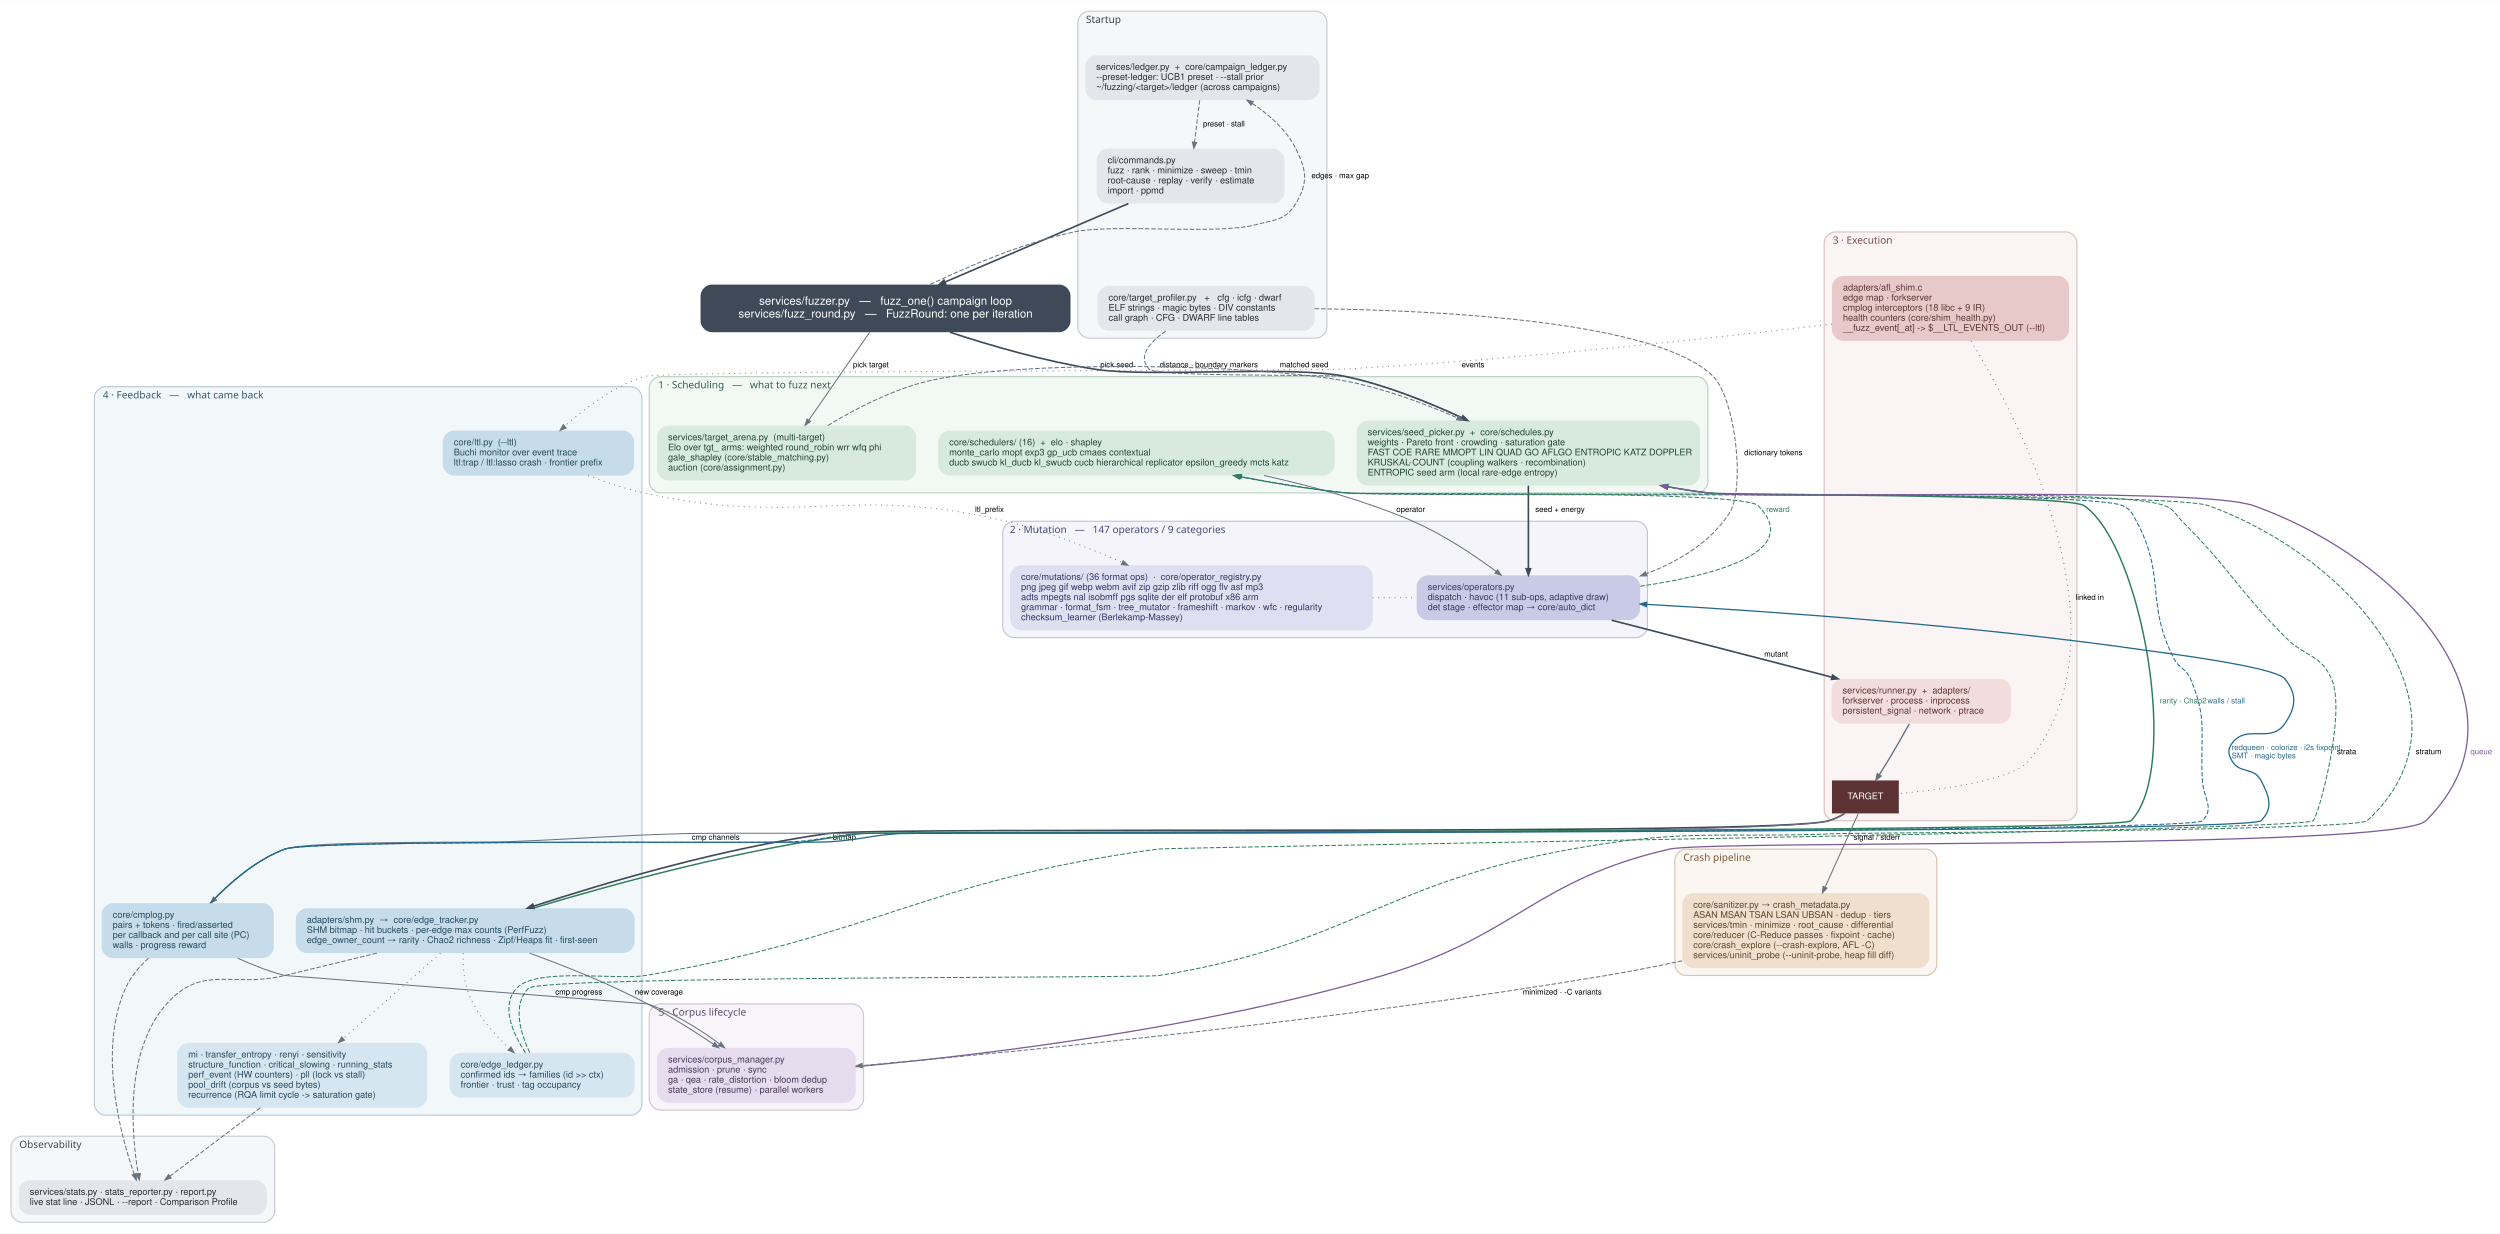
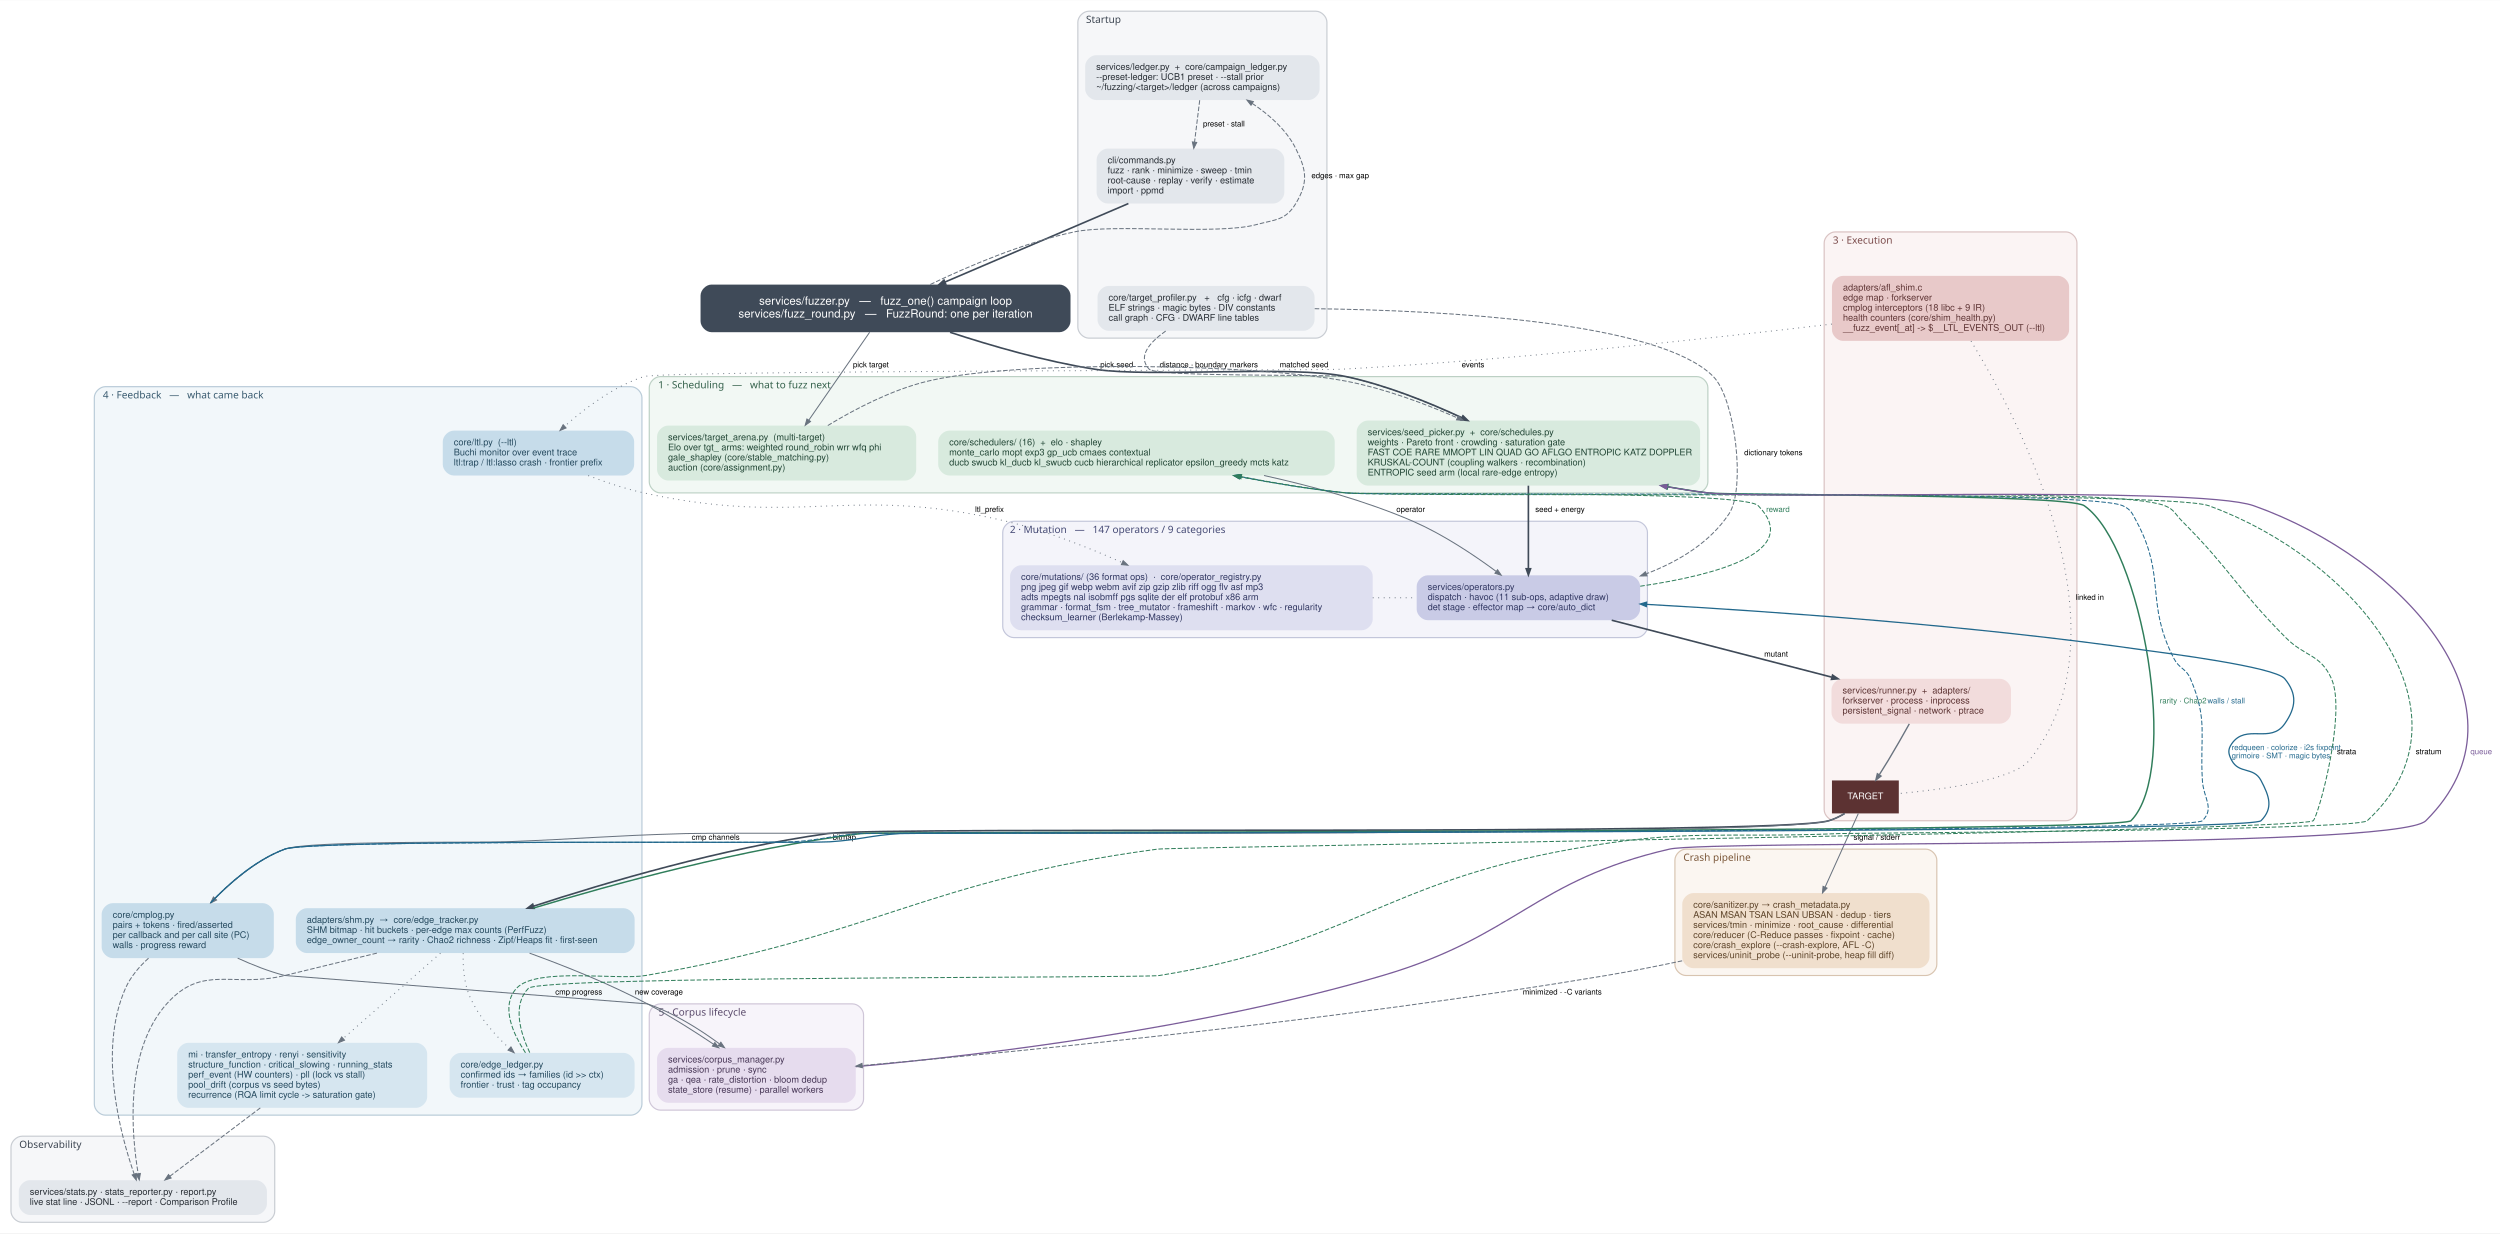
<svg xmlns="http://www.w3.org/2000/svg" width="2730pt" height="1347pt" viewBox="0.00 0.00 2730.00 1346.50">
  <g id="graph0" class="graph" transform="scale(1 1) rotate(0) translate(4 1342.5)">
    <polygon fill="white" stroke="transparent" points="-4,4 -4,-1342.5 2726,-1342.5 2726,4 -4,4" />
    <g id="clust1" class="cluster">
      <path fill="#f6f7f9" stroke="#c8ccd2" stroke-width="1.3" d="M1185,-973.5C1185,-973.5 1433,-973.5 1433,-973.5 1439,-973.5 1445,-979.5 1445,-985.5 1445,-985.5 1445,-1318.5 1445,-1318.5 1445,-1324.5 1439,-1330.5 1433,-1330.5 1433,-1330.5 1185,-1330.5 1185,-1330.5 1179,-1330.5 1173,-1324.5 1173,-1318.5 1173,-1318.5 1173,-985.5 1173,-985.5 1173,-979.5 1179,-973.5 1185,-973.5" />
      <text text-anchor="middle" x="1201" y="-1317.7" font-family="Helvetica Bold" font-size="11.00" fill="#3c4551">Startup</text>
    </g>
    <g id="clust2" class="cluster">
      <path fill="#f2f8f4" stroke="#bcd0c4" stroke-width="1.3" d="M717,-804.5C717,-804.5 1849,-804.5 1849,-804.5 1855,-804.5 1861,-810.5 1861,-816.5 1861,-816.5 1861,-919.5 1861,-919.5 1861,-925.5 1855,-931.5 1849,-931.5 1849,-931.5 717,-931.5 717,-931.5 711,-931.5 705,-925.5 705,-919.5 705,-919.5 705,-816.5 705,-816.5 705,-810.5 711,-804.5 717,-804.5" />
      <text text-anchor="middle" x="809" y="-918.7" font-family="Helvetica Bold" font-size="11.00" fill="#33604a">1 · Scheduling   —   what to fuzz next</text>
    </g>
    <g id="clust3" class="cluster">
      <path fill="#f4f4fa" stroke="#c3c6da" stroke-width="1.3" d="M1103,-646.5C1103,-646.5 1783,-646.5 1783,-646.5 1789,-646.5 1795,-652.5 1795,-658.5 1795,-658.5 1795,-761.5 1795,-761.5 1795,-767.5 1789,-773.5 1783,-773.5 1783,-773.5 1103,-773.5 1103,-773.5 1097,-773.5 1091,-767.5 1091,-761.5 1091,-761.5 1091,-658.5 1091,-658.5 1091,-652.5 1097,-646.5 1103,-646.5" />
      <text text-anchor="middle" x="1216.5" y="-760.7" font-family="Helvetica Bold" font-size="11.00" fill="#454a75">2 · Mutation   —   147 operators / 9 categories</text>
    </g>
    <g id="clust4" class="cluster">
      <path fill="#fbf4f4" stroke="#d9c2c2" stroke-width="1.3" d="M2000,-446.5C2000,-446.5 2252,-446.5 2252,-446.5 2258,-446.5 2264,-452.5 2264,-458.5 2264,-458.5 2264,-1077.5 2264,-1077.5 2264,-1083.5 2258,-1089.5 2252,-1089.5 2252,-1089.5 2000,-1089.5 2000,-1089.5 1994,-1089.5 1988,-1083.5 1988,-1077.5 1988,-1077.5 1988,-458.5 1988,-458.5 1988,-452.5 1994,-446.5 2000,-446.5" />
      <text text-anchor="middle" x="2030" y="-1076.7" font-family="Helvetica Bold" font-size="11.00" fill="#7a4a4a">3 · Execution</text>
    </g>
    <g id="clust5" class="cluster">
      <path fill="#f2f7fa" stroke="#b9cbd8" stroke-width="1.3" d="M111,-125C111,-125 685,-125 685,-125 691,-125 697,-131 697,-137 697,-137 697,-908.5 697,-908.5 697,-914.5 691,-920.5 685,-920.5 685,-920.5 111,-920.5 111,-920.5 105,-920.5 99,-914.5 99,-908.5 99,-908.5 99,-137 99,-137 99,-131 105,-125 111,-125" />
      <text text-anchor="middle" x="196" y="-907.7" font-family="Helvetica Bold" font-size="11.00" fill="#37596e">4 · Feedback   —   what came back</text>
    </g>
    <g id="clust6" class="cluster">
      <path fill="#f7f4fa" stroke="#cfc6d8" stroke-width="1.3" d="M717,-130.5C717,-130.5 927,-130.5 927,-130.5 933,-130.5 939,-136.5 939,-142.5 939,-142.5 939,-234.5 939,-234.5 939,-240.5 933,-246.5 927,-246.5 927,-246.5 717,-246.5 717,-246.5 711,-246.5 705,-240.5 705,-234.5 705,-234.5 705,-142.5 705,-142.5 705,-136.5 711,-130.5 717,-130.5" />
      <text text-anchor="middle" x="763" y="-233.7" font-family="Helvetica Bold" font-size="11.00" fill="#5a4a6b">5 · Corpus lifecycle</text>
    </g>
    <g id="clust7" class="cluster">
      <path fill="#fbf6f1" stroke="#d8c4b0" stroke-width="1.3" d="M1837,-277.5C1837,-277.5 2099,-277.5 2099,-277.5 2105,-277.5 2111,-283.5 2111,-289.5 2111,-289.5 2111,-403.5 2111,-403.5 2111,-409.5 2105,-415.5 2099,-415.5 2099,-415.5 1837,-415.5 1837,-415.5 1831,-415.5 1825,-409.5 1825,-403.5 1825,-403.5 1825,-289.5 1825,-289.5 1825,-283.5 1831,-277.5 1837,-277.5" />
      <text text-anchor="middle" x="1871" y="-402.7" font-family="Helvetica Bold" font-size="11.00" fill="#7a5638">Crash pipeline</text>
    </g>
    <g id="clust8" class="cluster">
      <path fill="#f6f7f9" stroke="#c8ccd2" stroke-width="1.3" d="M20,-8C20,-8 284,-8 284,-8 290,-8 296,-14 296,-20 296,-20 296,-90 296,-90 296,-96 290,-102 284,-102 284,-102 20,-102 20,-102 14,-102 8,-96 8,-90 8,-90 8,-20 8,-20 8,-14 14,-8 20,-8" />
      <text text-anchor="middle" x="51" y="-89.2" font-family="Helvetica Bold" font-size="11.00" fill="#3c4551">Observability</text>
    </g>
    <g id="node1" class="node">
      <path fill="#e3e7ec" stroke="transparent" stroke-width="0" d="M1386.5,-1180.5C1386.5,-1180.5 1205.5,-1180.5 1205.5,-1180.5 1199.5,-1180.5 1193.5,-1174.5 1193.5,-1168.5 1193.5,-1168.5 1193.5,-1132.5 1193.5,-1132.5 1193.5,-1126.5 1199.5,-1120.5 1205.5,-1120.5 1205.5,-1120.5 1386.5,-1120.5 1386.5,-1120.5 1392.5,-1120.5 1398.5,-1126.5 1398.5,-1132.5 1398.5,-1132.5 1398.5,-1168.5 1398.5,-1168.5 1398.5,-1174.5 1392.5,-1180.5 1386.5,-1180.5" />
      <text text-anchor="start" x="1205.5" y="-1164.5" font-family="Helvetica,sans-Serif" font-size="10.00" fill="#242a31">cli/commands.py</text>
      <text text-anchor="start" x="1205.5" y="-1153.5" font-family="Helvetica,sans-Serif" font-size="10.00" fill="#242a31">fuzz · rank · minimize · sweep · tmin</text>
      <text text-anchor="start" x="1205.5" y="-1142.5" font-family="Helvetica,sans-Serif" font-size="10.00" fill="#242a31">root-cause · replay · verify · estimate</text>
      <text text-anchor="start" x="1205.5" y="-1131.5" font-family="Helvetica,sans-Serif" font-size="10.00" fill="#242a31">import · ppmd</text>
    </g>
    <g id="node4" class="node">
      <path fill="#3f4a58" stroke="transparent" stroke-width="0" d="M1153,-1032C1153,-1032 773,-1032 773,-1032 767,-1032 761,-1026 761,-1020 761,-1020 761,-992 761,-992 761,-986 767,-980 773,-980 773,-980 1153,-980 1153,-980 1159,-980 1165,-986 1165,-992 1165,-992 1165,-1020 1165,-1020 1165,-1026 1159,-1032 1153,-1032" />
      <text text-anchor="middle" x="963" y="-1010" font-family="Helvetica,sans-Serif" font-size="12.50" fill="white">services/fuzzer.py   —   fuzz_one() campaign loop</text>
      <text text-anchor="middle" x="963" y="-996" font-family="Helvetica,sans-Serif" font-size="12.50" fill="white">services/fuzz_round.py   —   FuzzRound: one per iteration</text>
    </g>
    <g id="edge1" class="edge">
      <path fill="none" stroke="#3f4a58" stroke-width="1.8" d="M1228.21,-1120.49C1169.71,-1095.46 1085.76,-1059.53 1028.06,-1034.84" />
      <polygon fill="#3f4a58" stroke="#3f4a58" stroke-width="1.8" points="1028.7,-1032.53 1021.51,-1032.04 1026.83,-1036.9 1028.7,-1032.53" />
    </g>
    <g id="node2" class="node">
      <path fill="#e3e7ec" stroke="transparent" stroke-width="0" d="M1419.5,-1030.5C1419.5,-1030.5 1206.5,-1030.5 1206.5,-1030.5 1200.5,-1030.5 1194.5,-1024.5 1194.5,-1018.5 1194.5,-1018.5 1194.5,-993.5 1194.5,-993.5 1194.5,-987.5 1200.5,-981.5 1206.5,-981.5 1206.5,-981.5 1419.5,-981.5 1419.5,-981.5 1425.5,-981.5 1431.5,-987.5 1431.5,-993.5 1431.5,-993.5 1431.5,-1018.5 1431.5,-1018.5 1431.5,-1024.5 1425.5,-1030.5 1419.5,-1030.5" />
      <text text-anchor="start" x="1206.5" y="-1014.5" font-family="Helvetica,sans-Serif" font-size="10.00" fill="#242a31">core/target_profiler.py   +   cfg · icfg · dwarf</text>
      <text text-anchor="start" x="1206.5" y="-1003.5" font-family="Helvetica,sans-Serif" font-size="10.00" fill="#242a31">ELF strings · magic bytes · DIV constants</text>
      <text text-anchor="start" x="1206.5" y="-992.5" font-family="Helvetica,sans-Serif" font-size="10.00" fill="#242a31">call graph · CFG · DWARF line tables</text>
    </g>
    <g id="node5" class="node">
      <path fill="#d8eade" stroke="transparent" stroke-width="0" d="M1840.5,-883.5C1840.5,-883.5 1489.5,-883.5 1489.5,-883.5 1483.5,-883.5 1477.5,-877.5 1477.5,-871.5 1477.5,-871.5 1477.5,-824.5 1477.5,-824.5 1477.5,-818.5 1483.5,-812.5 1489.5,-812.5 1489.5,-812.5 1840.5,-812.5 1840.5,-812.5 1846.5,-812.5 1852.5,-818.5 1852.5,-824.5 1852.5,-824.5 1852.5,-871.5 1852.5,-871.5 1852.5,-877.5 1846.5,-883.5 1840.5,-883.5" />
      <text text-anchor="start" x="1489.5" y="-867.5" font-family="Helvetica,sans-Serif" font-size="10.00" fill="#1f4433">services/seed_picker.py  +  core/schedules.py</text>
      <text text-anchor="start" x="1489.5" y="-856.5" font-family="Helvetica,sans-Serif" font-size="10.00" fill="#1f4433">weights · Pareto front · crowding · saturation gate</text>
      <text text-anchor="start" x="1489.5" y="-845.5" font-family="Helvetica,sans-Serif" font-size="10.00" fill="#1f4433">FAST COE RARE MMOPT LIN QUAD GO AFLGO ENTROPIC KATZ DOPPLER</text>
      <text text-anchor="start" x="1489.5" y="-834.5" font-family="Helvetica,sans-Serif" font-size="10.00" fill="#1f4433">KRUSKAL-COUNT (coupling walkers · recombination)</text>
      <text text-anchor="start" x="1489.5" y="-823.5" font-family="Helvetica,sans-Serif" font-size="10.00" fill="#1f4433">ENTROPIC seed arm (local rare-edge entropy)</text>
    </g>
    <g id="edge8" class="edge">
      <path fill="none" stroke="#68727e" stroke-width="1.1" stroke-dasharray="5,2" d="M1268.93,-981.26C1251.21,-968.78 1237.75,-953.26 1251,-939.5 1259.29,-930.89 1454.32,-934.05 1466,-931.5 1509.35,-922.03 1555.26,-903.62 1592.04,-886.59" />
      <polygon fill="#68727e" stroke="#68727e" stroke-width="1.1" points="1593.18,-888.68 1598.33,-883.65 1591.17,-884.37 1593.18,-888.68" />
      <text text-anchor="middle" x="1316" y="-941.7" font-family="Helvetica,sans-Serif" font-size="8.50">distance · boundary markers  </text>
    </g>
    <g id="node8" class="node">
      <path fill="#c9cbe6" stroke="transparent" stroke-width="0" d="M1775,-714.5C1775,-714.5 1555,-714.5 1555,-714.5 1549,-714.5 1543,-708.5 1543,-702.5 1543,-702.5 1543,-677.5 1543,-677.5 1543,-671.5 1549,-665.5 1555,-665.5 1555,-665.5 1775,-665.5 1775,-665.5 1781,-665.5 1787,-671.5 1787,-677.5 1787,-677.5 1787,-702.5 1787,-702.5 1787,-708.5 1781,-714.5 1775,-714.5" />
      <text text-anchor="start" x="1555" y="-698.5" font-family="Helvetica,sans-Serif" font-size="10.00" fill="#2f3560">services/operators.py</text>
      <text text-anchor="start" x="1555" y="-687.5" font-family="Helvetica,sans-Serif" font-size="10.00" fill="#2f3560">dispatch · havoc (11 sub-ops, adaptive draw)</text>
      <text text-anchor="start" x="1555" y="-676.5" font-family="Helvetica,sans-Serif" font-size="10.00" fill="#2f3560">det stage · effector map → core/auto_dict</text>
    </g>
    <g id="edge7" class="edge">
      <path fill="none" stroke="#68727e" stroke-width="1.1" stroke-dasharray="5,2" d="M1431.65,-1005.65C1576.08,-1003.76 1808.05,-991.15 1867,-931.5 1890.58,-907.64 1902.65,-809.39 1884,-781.5 1863.01,-750.11 1828.92,-729.6 1793.82,-716.19" />
      <polygon fill="#68727e" stroke="#68727e" stroke-width="1.1" points="1794.46,-713.89 1787.25,-713.77 1792.81,-718.36 1794.46,-713.89" />
      <text text-anchor="middle" x="1932.5" y="-845.7" font-family="Helvetica,sans-Serif" font-size="8.50">dictionary tokens  </text>
    </g>
    <g id="node3" class="node">
      <path fill="#e3e7ec" stroke="transparent" stroke-width="0" d="M1425,-1282.5C1425,-1282.5 1193,-1282.5 1193,-1282.5 1187,-1282.5 1181,-1276.5 1181,-1270.5 1181,-1270.5 1181,-1245.5 1181,-1245.5 1181,-1239.5 1187,-1233.5 1193,-1233.5 1193,-1233.5 1425,-1233.5 1425,-1233.5 1431,-1233.5 1437,-1239.5 1437,-1245.5 1437,-1245.5 1437,-1270.5 1437,-1270.5 1437,-1276.5 1431,-1282.5 1425,-1282.5" />
      <text text-anchor="start" x="1193" y="-1266.5" font-family="Helvetica,sans-Serif" font-size="10.00" fill="#242a31">services/ledger.py  +  core/campaign_ledger.py</text>
      <text text-anchor="start" x="1193" y="-1255.5" font-family="Helvetica,sans-Serif" font-size="10.00" fill="#242a31">--preset-ledger: UCB1 preset · --stall prior</text>
      <text text-anchor="start" x="1193" y="-1244.5" font-family="Helvetica,sans-Serif" font-size="10.00" fill="#242a31">~/fuzzing/&lt;target&gt;/ledger (across campaigns)</text>
    </g>
    <g id="edge9" class="edge">
      <path fill="none" stroke="#68727e" stroke-width="1.1" stroke-dasharray="5,2" d="M1306.08,-1233.32C1304.42,-1219.84 1302.3,-1202.66 1300.44,-1187.53" />
      <polygon fill="#68727e" stroke="#68727e" stroke-width="1.1" points="1302.8,-1187.21 1299.6,-1180.75 1298.07,-1187.79 1302.8,-1187.21" />
      <text text-anchor="middle" x="1332.5" y="-1204.7" font-family="Helvetica,sans-Serif" font-size="8.50">preset · stall  </text>
    </g>
    <g id="edge10" class="edge">
      <path fill="none" stroke="#68727e" stroke-width="1.1" stroke-dasharray="5,2" d="M1011.87,-1032.1C1052.7,-1051.7 1113.05,-1077.54 1169,-1089.5 1212.28,-1098.75 1325.29,-1085.88 1368,-1097.5 1388.91,-1103.19 1399.86,-1101.91 1411,-1120.5 1424.71,-1143.37 1422.93,-1156.65 1411,-1180.5 1400.73,-1201.04 1382.02,-1217.5 1363.41,-1229.81" />
      <polygon fill="#68727e" stroke="#68727e" stroke-width="1.1" points="1362.1,-1227.83 1357.65,-1233.5 1364.66,-1231.84 1362.1,-1227.83" />
      <text text-anchor="middle" x="1459.5" y="-1148.2" font-family="Helvetica,sans-Serif" font-size="8.50">  edges · max gap</text>
    </g>
    <g id="edge2" class="edge">
      <path fill="none" stroke="#3f4a58" stroke-width="1.8" d="M1033.41,-979.92C1078.19,-965.21 1137.75,-947.91 1192,-939.5 1252.19,-930.16 1406.44,-944.26 1466,-931.5 1509.56,-922.17 1555.66,-903.66 1592.51,-886.53" />
      <polygon fill="#3f4a58" stroke="#3f4a58" stroke-width="1.8" points="1593.67,-888.62 1598.81,-883.58 1591.65,-884.31 1593.67,-888.62" />
      <text text-anchor="middle" x="1215.5" y="-941.7" font-family="Helvetica,sans-Serif" font-size="8.50">  pick seed</text>
    </g>
    <g id="node7" class="node">
      <path fill="#d8eade" stroke="transparent" stroke-width="0" d="M984.5,-878C984.5,-878 725.5,-878 725.5,-878 719.5,-878 713.5,-872 713.5,-866 713.5,-866 713.5,-830 713.5,-830 713.5,-824 719.5,-818 725.5,-818 725.5,-818 984.5,-818 984.5,-818 990.5,-818 996.5,-824 996.5,-830 996.5,-830 996.5,-866 996.5,-866 996.5,-872 990.5,-878 984.5,-878" />
      <text text-anchor="start" x="725.5" y="-862" font-family="Helvetica,sans-Serif" font-size="10.00" fill="#1f4433">services/target_arena.py  (multi-target)</text>
      <text text-anchor="start" x="725.5" y="-851" font-family="Helvetica,sans-Serif" font-size="10.00" fill="#1f4433">Elo over tgt_ arms: weighted round_robin wrr wfq phi</text>
      <text text-anchor="start" x="725.5" y="-840" font-family="Helvetica,sans-Serif" font-size="10.00" fill="#1f4433">gale_shapley (core/stable_matching.py)</text>
      <text text-anchor="start" x="725.5" y="-829" font-family="Helvetica,sans-Serif" font-size="10.00" fill="#1f4433">auction (core/assignment.py)</text>
    </g>
    <g id="edge12" class="edge">
      <path fill="none" stroke="#68727e" stroke-width="1.1" d="M945.65,-979.94C927.65,-953.94 899.36,-913.08 879.18,-883.92" />
      <polygon fill="#68727e" stroke="#68727e" stroke-width="1.1" points="881.08,-882.49 875.25,-878.25 877.17,-885.2 881.08,-882.49" />
      <text text-anchor="middle" x="947" y="-941.7" font-family="Helvetica,sans-Serif" font-size="8.50">  pick target</text>
    </g>
    <g id="edge3" class="edge">
      <path fill="none" stroke="#3f4a58" stroke-width="1.8" d="M1665,-812.38C1665,-785.3 1665,-748 1665,-721.92" />
      <polygon fill="#3f4a58" stroke="#3f4a58" stroke-width="1.8" points="1667.38,-721.68 1665,-714.88 1662.62,-721.68 1667.38,-721.68" />
      <text text-anchor="middle" x="1699.5" y="-783.7" font-family="Helvetica,sans-Serif" font-size="8.50">  seed + energy</text>
    </g>
    <g id="node6" class="node">
      <path fill="#d8eade" stroke="transparent" stroke-width="0" d="M1441.5,-872.5C1441.5,-872.5 1032.5,-872.5 1032.5,-872.5 1026.5,-872.5 1020.5,-866.5 1020.5,-860.5 1020.5,-860.5 1020.5,-835.5 1020.5,-835.5 1020.5,-829.5 1026.5,-823.5 1032.5,-823.5 1032.5,-823.5 1441.5,-823.5 1441.5,-823.5 1447.5,-823.5 1453.5,-829.5 1453.5,-835.5 1453.5,-835.5 1453.5,-860.5 1453.5,-860.5 1453.5,-866.5 1447.5,-872.5 1441.5,-872.5" />
      <text text-anchor="start" x="1032.5" y="-856.5" font-family="Helvetica,sans-Serif" font-size="10.00" fill="#1f4433">core/schedulers/ (16)  +  elo · shapley</text>
      <text text-anchor="start" x="1032.5" y="-845.5" font-family="Helvetica,sans-Serif" font-size="10.00" fill="#1f4433">monte_carlo mopt exp3 gp_ucb cmaes contextual</text>
      <text text-anchor="start" x="1032.5" y="-834.5" font-family="Helvetica,sans-Serif" font-size="10.00" fill="#1f4433">ducb swucb kl_ducb kl_swucb cucb hierarchical replicator epsilon_greedy mcts katz</text>
    </g>
    <g id="edge11" class="edge">
      <path fill="none" stroke="#68727e" stroke-width="1.1" d="M1376.28,-823.49C1428.59,-811.99 1487.76,-795.72 1539,-773.5 1571.76,-759.29 1605.42,-736.77 1629.7,-718.84" />
      <polygon fill="#68727e" stroke="#68727e" stroke-width="1.1" points="1631.32,-720.6 1635.35,-714.63 1628.48,-716.78 1631.32,-720.6" />
      <text text-anchor="middle" x="1536.5" y="-783.7" font-family="Helvetica,sans-Serif" font-size="8.50">  operator</text>
    </g>
    <g id="edge13" class="edge">
      <path fill="none" stroke="#68727e" stroke-width="1.1" stroke-dasharray="5,2" d="M899.95,-878.09C929.54,-896.04 969.9,-917.11 1009,-926.5 1107.75,-950.22 1366.23,-945.47 1466,-926.5 1507.39,-918.63 1551.17,-902.32 1587.1,-886.6" />
      <polygon fill="#68727e" stroke="#68727e" stroke-width="1.1" points="1588.46,-888.6 1593.72,-883.67 1586.54,-884.25 1588.46,-888.6" />
      <text text-anchor="middle" x="1420" y="-941.7" font-family="Helvetica,sans-Serif" font-size="8.50">  matched seed</text>
    </g>
    <g id="edge32" class="edge">
      <path fill="none" stroke="#2f7d5a" stroke-width="1.1" stroke-dasharray="5,2" d="M1787.11,-702.59C1872.85,-715.21 1964.29,-740.69 1916,-790.5 1898.59,-808.46 1490.87,-801.82 1466,-804.5 1428.53,-808.54 1387.99,-815.27 1351.59,-822.19" />
      <polygon fill="#2f7d5a" stroke="#2f7d5a" stroke-width="1.1" points="1351.07,-819.87 1344.84,-823.49 1351.96,-824.54 1351.07,-819.87" />
      <text text-anchor="middle" x="1937.5" y="-783.7" font-family="Helvetica,sans-Serif" font-size="8.50" fill="#2f7d5a">reward  </text>
    </g>
    <g id="node10" class="node">
      <path fill="#f2dcdc" stroke="transparent" stroke-width="0" d="M2180,-601.5C2180,-601.5 2008,-601.5 2008,-601.5 2002,-601.5 1996,-595.5 1996,-589.5 1996,-589.5 1996,-564.5 1996,-564.5 1996,-558.5 2002,-552.5 2008,-552.5 2008,-552.5 2180,-552.5 2180,-552.5 2186,-552.5 2192,-558.5 2192,-564.5 2192,-564.5 2192,-589.5 2192,-589.5 2192,-595.5 2186,-601.5 2180,-601.5" />
      <text text-anchor="start" x="2008" y="-585.5" font-family="Helvetica,sans-Serif" font-size="10.00" fill="#5c3232">services/runner.py  +  adapters/</text>
      <text text-anchor="start" x="2008" y="-574.5" font-family="Helvetica,sans-Serif" font-size="10.00" fill="#5c3232">forkserver · process · inprocess</text>
      <text text-anchor="start" x="2008" y="-563.5" font-family="Helvetica,sans-Serif" font-size="10.00" fill="#5c3232">persistent_signal · network · ptrace</text>
    </g>
    <g id="edge4" class="edge">
      <path fill="none" stroke="#3f4a58" stroke-width="1.8" d="M1755.98,-665.46C1826.51,-647.21 1924.06,-621.97 1996.25,-603.29" />
      <polygon fill="#3f4a58" stroke="#3f4a58" stroke-width="1.8" points="1997.16,-605.51 2003.15,-601.51 1995.97,-600.91 1997.16,-605.51" />
      <text text-anchor="middle" x="1935.5" y="-625.7" font-family="Helvetica,sans-Serif" font-size="8.50">  mutant</text>
    </g>
    <g id="node9" class="node">
      <path fill="#dedff0" stroke="transparent" stroke-width="0" d="M1483,-725.5C1483,-725.5 1111,-725.5 1111,-725.5 1105,-725.5 1099,-719.5 1099,-713.5 1099,-713.5 1099,-666.5 1099,-666.5 1099,-660.5 1105,-654.5 1111,-654.5 1111,-654.5 1483,-654.5 1483,-654.5 1489,-654.5 1495,-660.5 1495,-666.5 1495,-666.5 1495,-713.5 1495,-713.5 1495,-719.5 1489,-725.5 1483,-725.5" />
      <text text-anchor="start" x="1111" y="-709.5" font-family="Helvetica,sans-Serif" font-size="10.00" fill="#2f3560">core/mutations/ (36 format ops)  ·  core/operator_registry.py</text>
      <text text-anchor="start" x="1111" y="-698.5" font-family="Helvetica,sans-Serif" font-size="10.00" fill="#2f3560">png jpeg gif webp webm avif zip gzip zlib riff ogg flv asf mp3</text>
      <text text-anchor="start" x="1111" y="-687.5" font-family="Helvetica,sans-Serif" font-size="10.00" fill="#2f3560">adts mpegts nal isobmff pgs sqlite der elf protobuf x86 arm</text>
      <text text-anchor="start" x="1111" y="-676.5" font-family="Helvetica,sans-Serif" font-size="10.00" fill="#2f3560">grammar · format_fsm · tree_mutator · frameshift · markov · wfc · regularity</text>
      <text text-anchor="start" x="1111" y="-665.5" font-family="Helvetica,sans-Serif" font-size="10.00" fill="#2f3560">checksum_learner (Berlekamp-Massey)</text>
    </g>
    <g id="edge14" class="edge">
      <path fill="none" stroke="#68727e" stroke-width="1.1" stroke-dasharray="1,5" d="M1495.02,-690C1510.95,-690 1526.89,-690 1542.82,-690" />
    </g>
    <g id="node12" class="node">
      <polygon fill="#5c3232" stroke="transparent" stroke-width="0" points="2069.5,-490.5 1996.5,-490.5 1996.5,-454.5 2069.5,-454.5 2069.5,-490.5" />
      <text text-anchor="middle" x="2033" y="-470" font-family="Helvetica,sans-Serif" font-size="10.00" fill="white">TARGET</text>
    </g>
    <g id="edge5" class="edge">
      <path fill="none" stroke="#68727e" stroke-width="1.5" d="M2080.97,-552.3C2074.26,-540.29 2065.86,-525.52 2058,-512.5 2054.89,-507.35 2051.47,-501.89 2048.18,-496.73" />
      <polygon fill="#68727e" stroke="#68727e" stroke-width="1.5" points="2050.08,-495.28 2044.4,-490.85 2046.08,-497.85 2050.08,-495.28" />
    </g>
    <g id="node11" class="node">
      <path fill="#e8c9c9" stroke="transparent" stroke-width="0" d="M2243.5,-1041.5C2243.5,-1041.5 2008.5,-1041.5 2008.5,-1041.5 2002.5,-1041.5 1996.5,-1035.5 1996.5,-1029.5 1996.5,-1029.5 1996.5,-982.5 1996.5,-982.5 1996.5,-976.5 2002.5,-970.5 2008.5,-970.5 2008.5,-970.5 2243.5,-970.5 2243.5,-970.5 2249.5,-970.5 2255.5,-976.5 2255.5,-982.5 2255.5,-982.5 2255.5,-1029.5 2255.5,-1029.5 2255.5,-1035.5 2249.5,-1041.5 2243.5,-1041.5" />
      <text text-anchor="start" x="2008.5" y="-1025.5" font-family="Helvetica,sans-Serif" font-size="10.00" fill="#5c3232">adapters/afl_shim.c</text>
      <text text-anchor="start" x="2008.5" y="-1014.5" font-family="Helvetica,sans-Serif" font-size="10.00" fill="#5c3232">edge map · forkserver</text>
      <text text-anchor="start" x="2008.5" y="-1003.5" font-family="Helvetica,sans-Serif" font-size="10.00" fill="#5c3232">cmplog interceptors (18 libc + 9 IR)</text>
      <text text-anchor="start" x="2008.5" y="-992.5" font-family="Helvetica,sans-Serif" font-size="10.00" fill="#5c3232">health counters (core/shim_health.py)</text>
      <text text-anchor="start" x="2008.5" y="-981.5" font-family="Helvetica,sans-Serif" font-size="10.00" fill="#5c3232">__fuzz_event[_at] -&gt; $__LTL_EVENTS_OUT (--ltl)</text>
    </g>
    <g id="edge15" class="edge">
      <path fill="none" stroke="#68727e" stroke-width="1.1" stroke-dasharray="1,5" d="M2148.37,-970.33C2201.63,-882.96 2323.49,-650.9 2212,-512.5 2194.49,-490.77 2116.86,-480.5 2069.77,-476.2" />
      <text text-anchor="middle" x="2278" y="-687.7" font-family="Helvetica,sans-Serif" font-size="8.50">  linked in</text>
    </g>
    <g id="node14" class="node">
      <path fill="#c6dcea" stroke="transparent" stroke-width="0" d="M676.5,-872.5C676.5,-872.5 491.5,-872.5 491.5,-872.5 485.5,-872.5 479.5,-866.5 479.5,-860.5 479.5,-860.5 479.5,-835.5 479.5,-835.5 479.5,-829.5 485.5,-823.5 491.5,-823.5 491.5,-823.5 676.5,-823.5 676.5,-823.5 682.5,-823.5 688.5,-829.5 688.5,-835.5 688.5,-835.5 688.5,-860.5 688.5,-860.5 688.5,-866.5 682.5,-872.5 676.5,-872.5" />
      <text text-anchor="start" x="491.5" y="-856.5" font-family="Helvetica,sans-Serif" font-size="10.00" fill="#22475c">core/ltl.py  (--ltl)</text>
      <text text-anchor="start" x="491.5" y="-845.5" font-family="Helvetica,sans-Serif" font-size="10.00" fill="#22475c">Buchi monitor over event trace</text>
      <text text-anchor="start" x="491.5" y="-834.5" font-family="Helvetica,sans-Serif" font-size="10.00" fill="#22475c">ltl:trap / ltl:lasso crash · frontier prefix</text>
    </g>
    <g id="edge16" class="edge">
      <path fill="none" stroke="#68727e" stroke-width="1.1" stroke-dasharray="1,5" d="M1996.4,-988.86C1862.38,-972.97 1646.92,-949.65 1460,-939.5 1438.89,-938.35 719.09,-938.08 699,-931.5 666.06,-920.72 634.51,-896.77 612.82,-877.44" />
      <polygon fill="#68727e" stroke="#68727e" stroke-width="1.1" points="614.15,-875.44 607.52,-872.64 610.96,-878.97 614.15,-875.44" />
      <text text-anchor="middle" x="1604.5" y="-941.7" font-family="Helvetica,sans-Serif" font-size="8.50">  events</text>
    </g>
    <g id="node13" class="node">
      <path fill="#c6dcea" stroke="transparent" stroke-width="0" d="M677,-351C677,-351 331,-351 331,-351 325,-351 319,-345 319,-339 319,-339 319,-314 319,-314 319,-308 325,-302 331,-302 331,-302 677,-302 677,-302 683,-302 689,-308 689,-314 689,-314 689,-339 689,-339 689,-345 683,-351 677,-351" />
      <text text-anchor="start" x="331" y="-335" font-family="Helvetica,sans-Serif" font-size="10.00" fill="#22475c">adapters/shm.py  →  core/edge_tracker.py</text>
      <text text-anchor="start" x="331" y="-324" font-family="Helvetica,sans-Serif" font-size="10.00" fill="#22475c">SHM bitmap · hit buckets · per-edge max counts (PerfFuzz)</text>
      <text text-anchor="start" x="331" y="-313" font-family="Helvetica,sans-Serif" font-size="10.00" fill="#22475c">edge_owner_count → rarity · Chao2 richness · Zipf/Heaps fit · first-seen</text>
    </g>
    <g id="edge6" class="edge">
      <path fill="none" stroke="#3f4a58" stroke-width="1.8" d="M2010.34,-454.4C2004.92,-451.17 1998.97,-448.25 1993,-446.5 1934.73,-429.39 960.17,-440.73 900,-432.5 785.71,-416.86 657.28,-378.89 578.51,-353.16" />
      <polygon fill="#3f4a58" stroke="#3f4a58" stroke-width="1.8" points="579.19,-350.88 571.99,-351.02 577.71,-355.41 579.19,-350.88" />
      <text text-anchor="middle" x="918" y="-425.7" font-family="Helvetica,sans-Serif" font-size="8.50">  bitmap</text>
    </g>
    <g id="node15" class="node">
      <path fill="#c6dcea" stroke="transparent" stroke-width="0" d="M283,-356.5C283,-356.5 119,-356.5 119,-356.5 113,-356.5 107,-350.5 107,-344.5 107,-344.5 107,-308.5 107,-308.5 107,-302.5 113,-296.5 119,-296.5 119,-296.5 283,-296.5 283,-296.5 289,-296.5 295,-302.5 295,-308.5 295,-308.5 295,-344.5 295,-344.5 295,-350.5 289,-356.5 283,-356.5" />
      <text text-anchor="start" x="119" y="-340.5" font-family="Helvetica,sans-Serif" font-size="10.00" fill="#22475c">core/cmplog.py</text>
      <text text-anchor="start" x="119" y="-329.5" font-family="Helvetica,sans-Serif" font-size="10.00" fill="#22475c">pairs + tokens · fired/asserted</text>
      <text text-anchor="start" x="119" y="-318.5" font-family="Helvetica,sans-Serif" font-size="10.00" fill="#22475c">per callback and per call site (PC)</text>
      <text text-anchor="start" x="119" y="-307.5" font-family="Helvetica,sans-Serif" font-size="10.00" fill="#22475c">walls · progress reward</text>
    </g>
    <g id="edge18" class="edge">
      <path fill="none" stroke="#68727e" stroke-width="1.1" d="M2010.34,-454.4C2004.92,-451.16 1998.97,-448.25 1993,-446.5 1926.46,-427.01 814.31,-434.47 745,-432.5 657.39,-430.01 635.58,-426.95 548,-423.5 521.23,-422.44 332.05,-425.01 307,-415.5 277.52,-404.3 250.3,-381.3 230.82,-361.62" />
      <polygon fill="#68727e" stroke="#68727e" stroke-width="1.1" points="232.48,-359.92 226.04,-356.7 229.07,-363.24 232.48,-359.92" />
      <text text-anchor="middle" x="777.5" y="-425.7" font-family="Helvetica,sans-Serif" font-size="8.50">  cmp channels</text>
    </g>
    <g id="node19" class="node">
      <path fill="#f0dfcd" stroke="transparent" stroke-width="0" d="M2091,-367.5C2091,-367.5 1845,-367.5 1845,-367.5 1839,-367.5 1833,-361.5 1833,-355.5 1833,-355.5 1833,-297.5 1833,-297.5 1833,-291.5 1839,-285.5 1845,-285.5 1845,-285.5 2091,-285.5 2091,-285.5 2097,-285.5 2103,-291.5 2103,-297.5 2103,-297.5 2103,-355.5 2103,-355.5 2103,-361.5 2097,-367.5 2091,-367.5" />
      <text text-anchor="start" x="1845" y="-351.5" font-family="Helvetica,sans-Serif" font-size="10.00" fill="#5c4227">core/sanitizer.py → crash_metadata.py</text>
      <text text-anchor="start" x="1845" y="-340.5" font-family="Helvetica,sans-Serif" font-size="10.00" fill="#5c4227">ASAN MSAN TSAN LSAN UBSAN · dedup · tiers</text>
      <text text-anchor="start" x="1845" y="-329.5" font-family="Helvetica,sans-Serif" font-size="10.00" fill="#5c4227">services/tmin · minimize · root_cause · differential</text>
      <text text-anchor="start" x="1845" y="-318.5" font-family="Helvetica,sans-Serif" font-size="10.00" fill="#5c4227">core/reducer (C-Reduce passes · fixpoint · cache)</text>
      <text text-anchor="start" x="1845" y="-307.5" font-family="Helvetica,sans-Serif" font-size="10.00" fill="#5c4227">core/crash_explore (--crash-explore, AFL -C)</text>
      <text text-anchor="start" x="1845" y="-296.5" font-family="Helvetica,sans-Serif" font-size="10.00" fill="#5c4227">services/uninit_probe (--uninit-probe, heap fill diff)</text>
    </g>
    <g id="edge19" class="edge">
      <path fill="none" stroke="#68727e" stroke-width="1.1" d="M2025.29,-454.42C2016.42,-434.76 2001.47,-401.66 1989.07,-374.19" />
      <polygon fill="#68727e" stroke="#68727e" stroke-width="1.1" points="1991.11,-372.92 1986.15,-367.7 1986.77,-374.88 1991.11,-372.92" />
      <text text-anchor="middle" x="2045.5" y="-425.7" font-family="Helvetica,sans-Serif" font-size="8.50">  signal / stderr</text>
    </g>
    <g id="edge30" class="edge">
      <path fill="none" stroke="#2f7d5a" stroke-width="1.6" d="M578.34,-351.07C663.66,-376.83 808.29,-416.55 936,-432.5 955.12,-434.89 2309.45,-432.81 2323,-446.5 2377.37,-501.42 2335.47,-746.41 2272,-790.5 2253.24,-803.53 1883.67,-801.68 1861,-804.5 1846.69,-806.28 1831.89,-808.6 1817.12,-811.23" />
      <polygon fill="#2f7d5a" stroke="#2f7d5a" stroke-width="1.6" points="1816.6,-808.9 1810.33,-812.46 1817.45,-813.59 1816.6,-808.9" />
      <text text-anchor="middle" x="2380" y="-574.7" font-family="Helvetica,sans-Serif" font-size="8.50" fill="#2f7d5a">rarity · Chao2  </text>
    </g>
    <g id="node16" class="node">
      <path fill="#d6e6f0" stroke="transparent" stroke-width="0" d="M450.5,-204C450.5,-204 201.5,-204 201.5,-204 195.5,-204 189.5,-198 189.5,-192 189.5,-192 189.5,-145 189.5,-145 189.5,-139 195.5,-133 201.5,-133 201.5,-133 450.5,-133 450.5,-133 456.5,-133 462.5,-139 462.5,-145 462.5,-145 462.5,-192 462.5,-192 462.5,-198 456.5,-204 450.5,-204" />
      <text text-anchor="start" x="201.5" y="-188" font-family="Helvetica,sans-Serif" font-size="10.00" fill="#22475c">mi · transfer_entropy · renyi · sensitivity</text>
      <text text-anchor="start" x="201.5" y="-177" font-family="Helvetica,sans-Serif" font-size="10.00" fill="#22475c">structure_function · critical_slowing · running_stats</text>
      <text text-anchor="start" x="201.5" y="-166" font-family="Helvetica,sans-Serif" font-size="10.00" fill="#22475c">perf_event (HW counters) · pll (lock vs stall)</text>
      <text text-anchor="start" x="201.5" y="-155" font-family="Helvetica,sans-Serif" font-size="10.00" fill="#22475c">pool_drift (corpus vs seed bytes)</text>
      <text text-anchor="start" x="201.5" y="-144" font-family="Helvetica,sans-Serif" font-size="10.00" fill="#22475c">recurrence (RQA limit cycle -&gt; saturation gate)</text>
    </g>
    <g id="edge20" class="edge">
      <path fill="none" stroke="#68727e" stroke-width="1.1" stroke-dasharray="1,5" d="M476.97,-301.81C448.81,-277.13 404.23,-238.06 370.8,-208.76" />
      <polygon fill="#68727e" stroke="#68727e" stroke-width="1.1" points="372.21,-206.84 365.53,-204.14 369.08,-210.42 372.21,-206.84" />
    </g>
    <g id="node17" class="node">
      <path fill="#d6e6f0" stroke="transparent" stroke-width="0" d="M677,-193C677,-193 499,-193 499,-193 493,-193 487,-187 487,-181 487,-181 487,-156 487,-156 487,-150 493,-144 499,-144 499,-144 677,-144 677,-144 683,-144 689,-150 689,-156 689,-156 689,-181 689,-181 689,-187 683,-193 677,-193" />
      <text text-anchor="start" x="499" y="-177" font-family="Helvetica,sans-Serif" font-size="10.00" fill="#22475c">core/edge_ledger.py</text>
      <text text-anchor="start" x="499" y="-166" font-family="Helvetica,sans-Serif" font-size="10.00" fill="#22475c">confirmed ids → families (id &gt;&gt; ctx)</text>
      <text text-anchor="start" x="499" y="-155" font-family="Helvetica,sans-Serif" font-size="10.00" fill="#22475c">frontier · trust · tag occupancy</text>
    </g>
    <g id="edge21" class="edge">
      <path fill="none" stroke="#68727e" stroke-width="1.1" stroke-dasharray="1,5" d="M501.8,-301.87C501.4,-287.59 502.55,-269.35 509,-254.5 518.44,-232.75 535.9,-213.03 552.01,-198.08" />
      <polygon fill="#68727e" stroke="#68727e" stroke-width="1.1" points="553.96,-199.52 557.41,-193.19 550.77,-195.99 553.96,-199.52" />
    </g>
    <g id="node18" class="node">
      <path fill="#e6dcee" stroke="transparent" stroke-width="0" d="M918.5,-198.5C918.5,-198.5 725.5,-198.5 725.5,-198.5 719.5,-198.5 713.5,-192.5 713.5,-186.5 713.5,-186.5 713.5,-150.5 713.5,-150.5 713.5,-144.5 719.5,-138.5 725.5,-138.5 725.5,-138.5 918.5,-138.5 918.5,-138.5 924.5,-138.5 930.5,-144.5 930.5,-150.5 930.5,-150.5 930.5,-186.5 930.5,-186.5 930.5,-192.5 924.5,-198.5 918.5,-198.5" />
      <text text-anchor="start" x="725.5" y="-182.5" font-family="Helvetica,sans-Serif" font-size="10.00" fill="#453454">services/corpus_manager.py</text>
      <text text-anchor="start" x="725.5" y="-171.5" font-family="Helvetica,sans-Serif" font-size="10.00" fill="#453454">admission · prune · sync</text>
      <text text-anchor="start" x="725.5" y="-160.5" font-family="Helvetica,sans-Serif" font-size="10.00" fill="#453454">ga · qea · rate_distortion · bloom dedup</text>
      <text text-anchor="start" x="725.5" y="-149.5" font-family="Helvetica,sans-Serif" font-size="10.00" fill="#453454">state_store (resume) · parallel workers</text>
    </g>
    <g id="edge24" class="edge">
      <path fill="none" stroke="#68727e" stroke-width="1.1" d="M574.29,-301.9C613.17,-287.79 661.8,-268.38 703,-246.5 727.64,-233.42 753.79,-216.82 775.29,-202.39" />
      <polygon fill="#68727e" stroke="#68727e" stroke-width="1.1" points="776.63,-204.35 780.94,-198.58 773.97,-200.41 776.63,-204.35" />
      <text text-anchor="middle" x="715.5" y="-256.7" font-family="Helvetica,sans-Serif" font-size="8.50">  new coverage</text>
    </g>
    <g id="node20" class="node">
      <path fill="#e3e7ec" stroke="transparent" stroke-width="0" d="M275.5,-54C275.5,-54 28.5,-54 28.5,-54 22.5,-54 16.5,-48 16.5,-42 16.5,-42 16.5,-28 16.5,-28 16.5,-22 22.5,-16 28.5,-16 28.5,-16 275.5,-16 275.5,-16 281.5,-16 287.5,-22 287.5,-28 287.5,-28 287.5,-42 287.5,-42 287.5,-48 281.5,-54 275.5,-54" />
      <text text-anchor="start" x="28.5" y="-38" font-family="Helvetica,sans-Serif" font-size="10.00" fill="#242a31">services/stats.py · stats_reporter.py · report.py</text>
      <text text-anchor="start" x="28.5" y="-27" font-family="Helvetica,sans-Serif" font-size="10.00" fill="#242a31">live stat line · JSONL · --report · Comparison Profile</text>
    </g>
    <g id="edge27" class="edge">
      <path fill="none" stroke="#68727e" stroke-width="1.1" stroke-dasharray="5,2" d="M407.57,-301.94C375.57,-294.14 339.76,-285.43 307,-277.5 249.69,-263.63 217.28,-290.48 178,-246.5 131.65,-194.6 139.56,-104.61 146.88,-61.06" />
      <polygon fill="#68727e" stroke="#68727e" stroke-width="1.1" points="149.25,-61.34 148.09,-54.23 144.56,-60.51 149.25,-61.34" />
    </g>
    <g id="edge17" class="edge">
      <path fill="none" stroke="#68727e" stroke-width="1.1" stroke-dasharray="1,5" d="M638.35,-823.42C657.22,-816.17 678.73,-808.95 699,-804.5 871.43,-766.65 923.23,-814.25 1095,-773.5 1138.21,-763.25 1184.2,-745.09 1221.36,-728.41" />
      <polygon fill="#68727e" stroke="#68727e" stroke-width="1.1" points="1222.51,-730.51 1227.72,-725.53 1220.55,-726.17 1222.51,-730.51" />
      <text text-anchor="middle" x="1076.5" y="-783.7" font-family="Helvetica,sans-Serif" font-size="8.50">  ltl_prefix</text>
    </g>
    <g id="edge34" class="edge">
      <path fill="none" stroke="#22688c" stroke-width="1.1" stroke-dasharray="5,2" d="M225.97,-356.88C245.6,-377.58 274.91,-403.65 307,-415.5 335.93,-426.18 831.23,-421.41 862,-423.5 895.06,-425.74 902.94,-430.34 936,-432.5 956.3,-433.83 2386.68,-432.04 2401,-446.5 2414.76,-460.39 2402.14,-470.98 2401,-490.5 2398.11,-540.09 2407.4,-555.77 2388,-601.5 2383.07,-613.13 2375.79,-612.27 2370,-623.5 2338.31,-684.92 2361.82,-712.68 2329,-773.5 2324.21,-782.37 2323.15,-786.28 2314,-790.5 2271.21,-810.23 1512.88,-799.8 1466,-804.5 1427.93,-808.32 1386.73,-815.12 1349.9,-822.18" />
      <polygon fill="#22688c" stroke="#22688c" stroke-width="1.1" points="1349.3,-819.87 1343.07,-823.5 1350.2,-824.54 1349.3,-819.87" />
      <text text-anchor="middle" x="2427" y="-574.7" font-family="Helvetica,sans-Serif" font-size="8.50" fill="#22688c">walls / stall  </text>
    </g>
    <g id="edge33" class="edge">
      <path fill="none" stroke="#22688c" stroke-width="1.4" d="M225.97,-356.89C245.59,-377.6 274.91,-403.67 307,-415.5 338.02,-426.93 869.01,-421.36 902,-423.5 936.38,-425.73 944.61,-430.33 979,-432.5 999.6,-433.8 2450.47,-431.84 2465,-446.5 2478.76,-460.39 2474.1,-473.19 2465,-490.5 2456.97,-505.77 2441.03,-497.23 2433,-512.5 2429.28,-519.58 2428.46,-523.92 2433,-530.5 2448.66,-553.19 2475.34,-529.81 2491,-552.5 2503.37,-570.42 2504.76,-584.62 2491,-601.5 2480.17,-614.77 2356.95,-630.06 2340,-632.5 2150.99,-659.71 1930.18,-675.14 1793.95,-682.78" />
      <polygon fill="#22688c" stroke="#22688c" stroke-width="1.4" points="1793.78,-680.4 1787.13,-683.16 1794.05,-685.16 1793.78,-680.4" />
      <text text-anchor="start" x="2433" y="-523.7" font-family="Helvetica,sans-Serif" font-size="8.50" fill="#22688c">  redqueen · colorize · i2s fixpoint</text>
-       <text text-anchor="start" x="2433" y="-514.7" font-family="Helvetica,sans-Serif" font-size="8.50" fill="#22688c">  SMT · magic bytes</text>
+       <text text-anchor="start" x="2433" y="-514.7" font-family="Helvetica,sans-Serif" font-size="8.50" fill="#22688c">  grimoire · SMT · magic bytes</text>
    </g>
    <g id="edge25" class="edge">
      <path fill="none" stroke="#68727e" stroke-width="1.1" d="M255.52,-296.46C271.67,-289.06 289.68,-281.95 307,-277.5 307,-277.5 703,-246.5 703,-246.5 731.35,-236.91 759.63,-219.05 781.5,-202.94" />
      <polygon fill="#68727e" stroke="#68727e" stroke-width="1.1" points="783.18,-204.65 787.2,-198.68 780.33,-200.84 783.18,-204.65" />
      <text text-anchor="middle" x="628" y="-256.7" font-family="Helvetica,sans-Serif" font-size="8.50">  cmp progress</text>
    </g>
    <g id="edge28" class="edge">
      <path fill="none" stroke="#68727e" stroke-width="1.1" stroke-dasharray="5,2" d="M158.21,-296.42C148.04,-287.19 138.55,-276.07 133,-263.5 102.76,-195.01 127.49,-103.73 142.53,-60.58" />
      <polygon fill="#68727e" stroke="#68727e" stroke-width="1.1" points="144.81,-61.29 144.86,-54.08 140.33,-59.69 144.81,-61.29" />
    </g>
    <g id="edge29" class="edge">
      <path fill="none" stroke="#68727e" stroke-width="1.1" stroke-dasharray="5,2" d="M280.28,-132.95C249.07,-109.36 208.64,-78.8 181.58,-58.36" />
      <polygon fill="#68727e" stroke="#68727e" stroke-width="1.1" points="182.88,-56.36 176.02,-54.16 180.01,-60.15 182.88,-56.36" />
    </g>
    <g id="edge22" class="edge">
      <path fill="none" stroke="#2f7d5a" stroke-width="1.1" stroke-dasharray="5,2" d="M569.82,-193.12C556.11,-213.99 542.4,-244.06 560,-263.5 581.14,-286.84 669.97,-272.16 701,-277.5 953.19,-320.92 1006.37,-381.49 1260,-415.5 1277.38,-417.83 2508.64,-435.15 2522,-446.5 2527.72,-451.36 2558.54,-564.35 2542,-601.5 2529.84,-628.81 2513.08,-625.3 2492,-646.5 2438.73,-700.08 2432.35,-720 2379,-773.5 2371,-781.52 2370.53,-786.31 2360,-790.5 2308.47,-811.02 1916.06,-797.82 1861,-804.5 1846.54,-806.26 1831.57,-808.57 1816.64,-811.22" />
      <polygon fill="#2f7d5a" stroke="#2f7d5a" stroke-width="1.1" points="1816.05,-808.91 1809.79,-812.46 1816.9,-813.59 1816.05,-808.91" />
      <text text-anchor="middle" x="2558.5" y="-519.2" font-family="Helvetica,sans-Serif" font-size="8.50">strata  </text>
    </g>
    <g id="edge23" class="edge">
      <path fill="none" stroke="#2f7d5a" stroke-width="1.1" stroke-dasharray="5,2" d="M574.47,-193.31C564.35,-214.6 555.07,-245.2 573,-263.5 586.4,-277.17 1243.1,-274.47 1262,-277.5 1468.56,-310.61 1506.1,-378.51 1712,-415.5 1840.39,-438.57 1874.67,-427.14 2005,-432.5 2020.99,-433.16 2569.24,-435.64 2581,-446.5 2706.7,-562.63 2568.89,-732.19 2408,-790.5 2358.79,-808.33 1518.08,-799.32 1466,-804.5 1427.93,-808.29 1386.72,-815.08 1349.89,-822.14" />
      <polygon fill="#2f7d5a" stroke="#2f7d5a" stroke-width="1.1" points="1349.3,-819.83 1343.07,-823.46 1350.2,-824.51 1349.3,-819.83" />
      <text text-anchor="middle" x="2648" y="-519.2" font-family="Helvetica,sans-Serif" font-size="8.50">stratum  </text>
    </g>
    <g id="edge31" class="edge">
      <path fill="none" stroke="#7a5c99" stroke-width="1.4" d="M930.52,-177.92C1067.04,-190.47 1307.61,-219.18 1506,-277.5 1651.86,-320.38 1670.85,-381.38 1819,-415.5 1863.75,-425.81 2612.4,-414.16 2645,-446.5 2768.69,-569.21 2621.22,-732.28 2457,-790.5 2394.57,-812.63 1926.78,-796.67 1861,-804.5 1846.38,-806.24 1831.25,-808.56 1816.17,-811.23" />
      <polygon fill="#7a5c99" stroke="#7a5c99" stroke-width="1.4" points="1815.51,-808.93 1809.24,-812.48 1816.36,-813.62 1815.51,-808.93" />
      <text text-anchor="middle" x="2705.5" y="-519.2" font-family="Helvetica,sans-Serif" font-size="8.50" fill="#7a5c99">queue  </text>
    </g>
    <g id="edge26" class="edge">
      <path fill="none" stroke="#68727e" stroke-width="1.1" stroke-dasharray="5,2" d="M1832.94,-293.54C1805.58,-287.69 1776.94,-282.02 1750,-277.5 1459.35,-228.72 1113.8,-194.78 937.69,-179.18" />
      <polygon fill="#68727e" stroke="#68727e" stroke-width="1.1" points="937.71,-176.8 930.73,-178.57 937.29,-181.54 937.71,-176.8" />
      <text text-anchor="middle" x="1702" y="-256.7" font-family="Helvetica,sans-Serif" font-size="8.50">  minimized · -C variants</text>
    </g>
  </g>
</svg>
